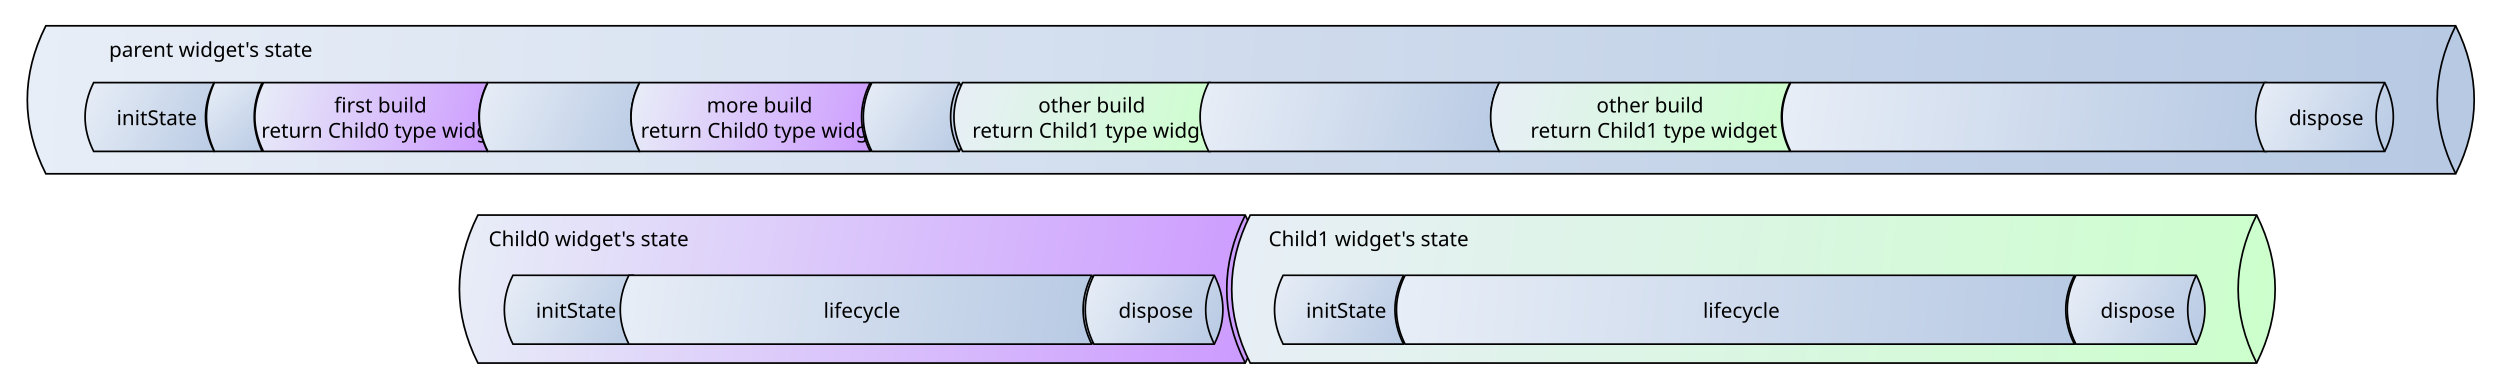
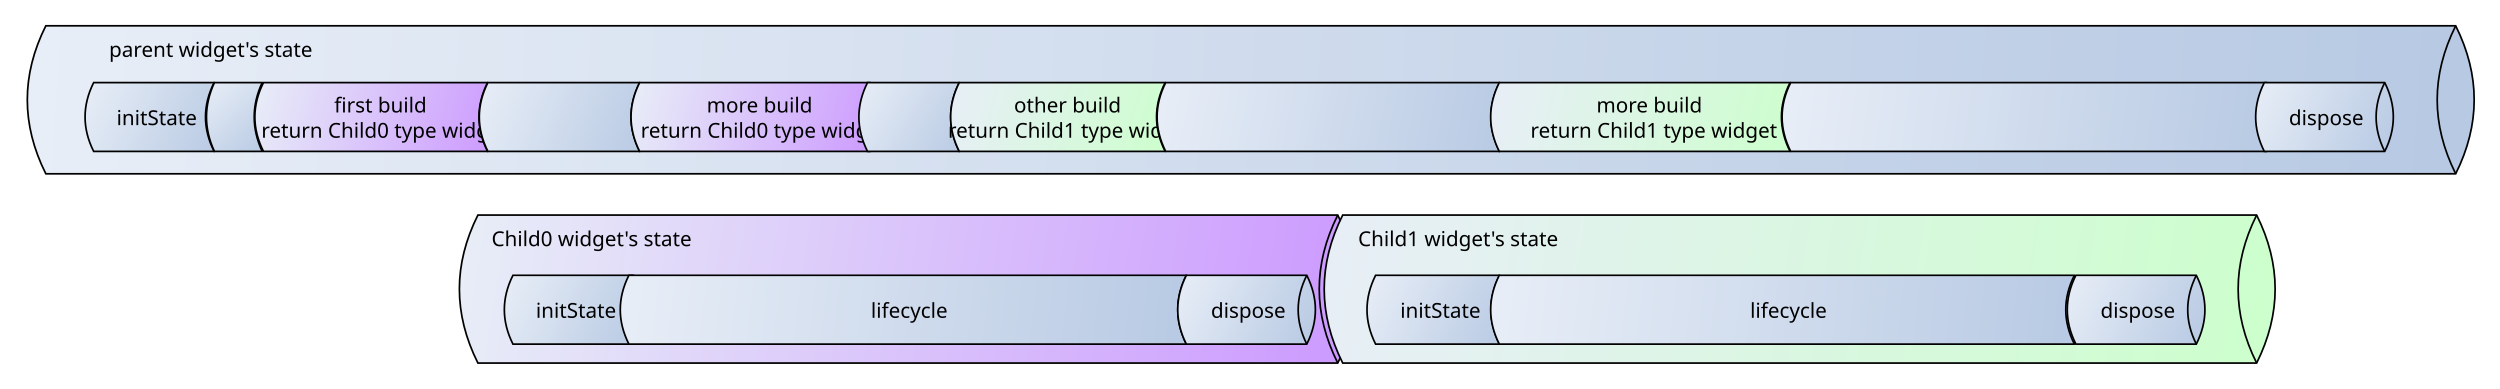
<svg xmlns="http://www.w3.org/2000/svg" fill-opacity="1" color-rendering="auto" color-interpolation="auto" text-rendering="auto" stroke="black" stroke-linecap="square" width="1453" stroke-miterlimit="10" shape-rendering="auto" stroke-opacity="1" fill="black" stroke-dasharray="none" font-weight="normal" stroke-width="1" height="226" font-family="'Dialog'" font-style="normal" stroke-linejoin="miter" font-size="12px" stroke-dashoffset="0" image-rendering="auto">
  <defs id="genericDefs" />
  <g>
    <defs id="defs1">
      <linearGradient x1="-396.125" gradientUnits="userSpaceOnUse" x2="1026" y1="237" y2="323" id="linearGradient1" spreadMethod="reflect">
        <stop stop-opacity="1" stop-color="rgb(232,238,247)" offset="0%" />
        <stop stop-opacity="1" stop-color="rgb(183,201,227)" offset="100%" />
      </linearGradient>
-       <linearGradient x1="-145" gradientUnits="userSpaceOnUse" x2="322.5" y1="347" y2="433" id="linearGradient2" spreadMethod="reflect">
+       <linearGradient x1="-145" gradientUnits="userSpaceOnUse" x2="376.25" y1="347" y2="433" id="linearGradient2" spreadMethod="reflect">
        <stop stop-opacity="1" stop-color="rgb(232,238,247)" offset="0%" />
        <stop stop-opacity="1" stop-color="rgb(204,153,255)" offset="100%" />
      </linearGradient>
      <linearGradient x1="-362.562" gradientUnits="userSpaceOnUse" x2="-282.562" y1="270" y2="310" id="linearGradient3" spreadMethod="reflect">
        <stop stop-opacity="1" stop-color="rgb(232,238,247)" offset="0%" />
        <stop stop-opacity="1" stop-color="rgb(183,201,227)" offset="100%" />
      </linearGradient>
      <linearGradient x1="-292" gradientUnits="userSpaceOnUse" x2="-255" y1="270" y2="310" id="linearGradient4" spreadMethod="reflect">
        <stop stop-opacity="1" stop-color="rgb(232,238,247)" offset="0%" />
        <stop stop-opacity="1" stop-color="rgb(183,201,227)" offset="100%" />
      </linearGradient>
      <linearGradient x1="-263.875" gradientUnits="userSpaceOnUse" x2="-123.625" y1="270" y2="310" id="linearGradient5" spreadMethod="reflect">
        <stop stop-opacity="1" stop-color="rgb(232,238,247)" offset="0%" />
        <stop stop-opacity="1" stop-color="rgb(204,153,255)" offset="100%" />
      </linearGradient>
      <linearGradient x1="-133.438" gradientUnits="userSpaceOnUse" x2="-35.25" y1="270" y2="310" id="linearGradient6" spreadMethod="reflect">
        <stop stop-opacity="1" stop-color="rgb(232,238,247)" offset="0%" />
        <stop stop-opacity="1" stop-color="rgb(183,201,227)" offset="100%" />
      </linearGradient>
      <linearGradient x1="-45.25" gradientUnits="userSpaceOnUse" x2="98.75" y1="270" y2="310" id="linearGradient7" spreadMethod="reflect">
        <stop stop-opacity="1" stop-color="rgb(232,238,247)" offset="0%" />
        <stop stop-opacity="1" stop-color="rgb(204,153,255)" offset="100%" />
      </linearGradient>
-       <linearGradient x1="89.75" gradientUnits="userSpaceOnUse" x2="150.5" y1="270" y2="310" id="linearGradient8" spreadMethod="reflect">
-         <stop stop-opacity="1" stop-color="rgb(232,238,247)" offset="0%" />
-         <stop stop-opacity="1" stop-color="rgb(183,201,227)" offset="100%" />
-       </linearGradient>
-       <linearGradient x1="142.438" gradientUnits="userSpaceOnUse" x2="296.438" y1="270" y2="310" id="linearGradient9" spreadMethod="reflect">
+       <linearGradient x1="87.19" gradientUnits="userSpaceOnUse" x2="150.5" y1="270" y2="310" id="linearGradient8" spreadMethod="reflect">
+         <stop stop-opacity="1" stop-color="rgb(232,238,247)" offset="0%" />
+         <stop stop-opacity="1" stop-color="rgb(183,201,227)" offset="100%" />
+       </linearGradient>
+       <linearGradient x1="140.518" gradientUnits="userSpaceOnUse" x2="270.188" y1="270" y2="310" id="linearGradient9" spreadMethod="reflect">
        <stop stop-opacity="1" stop-color="rgb(232,238,247)" offset="0%" />
        <stop stop-opacity="1" stop-color="rgb(204,255,204)" offset="100%" />
      </linearGradient>
      <linearGradient x1="-118.875" gradientUnits="userSpaceOnUse" x2="-38.875" y1="382" y2="422" id="linearGradient10" spreadMethod="reflect">
        <stop stop-opacity="1" stop-color="rgb(232,238,247)" offset="0%" />
        <stop stop-opacity="1" stop-color="rgb(183,201,227)" offset="100%" />
      </linearGradient>
-       <linearGradient x1="-51.5" gradientUnits="userSpaceOnUse" x2="227.5" y1="382" y2="422" id="linearGradient11" spreadMethod="reflect">
-         <stop stop-opacity="1" stop-color="rgb(232,238,247)" offset="0%" />
-         <stop stop-opacity="1" stop-color="rgb(183,201,227)" offset="100%" />
-       </linearGradient>
-       <linearGradient x1="218.75" gradientUnits="userSpaceOnUse" x2="298.75" y1="382" y2="422" id="linearGradient12" spreadMethod="reflect">
-         <stop stop-opacity="1" stop-color="rgb(232,238,247)" offset="0%" />
-         <stop stop-opacity="1" stop-color="rgb(183,201,227)" offset="100%" />
-       </linearGradient>
-       <linearGradient x1="303.875" gradientUnits="userSpaceOnUse" x2="910.312" y1="347" y2="433" id="linearGradient13" spreadMethod="reflect">
+       <linearGradient x1="-51.5" gradientUnits="userSpaceOnUse" x2="282.5" y1="382" y2="422" id="linearGradient11" spreadMethod="reflect">
+         <stop stop-opacity="1" stop-color="rgb(232,238,247)" offset="0%" />
+         <stop stop-opacity="1" stop-color="rgb(183,201,227)" offset="100%" />
+       </linearGradient>
+       <linearGradient x1="272.5" gradientUnits="userSpaceOnUse" x2="352.5" y1="382" y2="422" id="linearGradient12" spreadMethod="reflect">
+         <stop stop-opacity="1" stop-color="rgb(232,238,247)" offset="0%" />
+         <stop stop-opacity="1" stop-color="rgb(183,201,227)" offset="100%" />
+       </linearGradient>
+       <linearGradient x1="357.625" gradientUnits="userSpaceOnUse" x2="910.312" y1="347" y2="433" id="linearGradient13" spreadMethod="reflect">
        <stop stop-opacity="1" stop-color="rgb(232,238,247)" offset="0%" />
        <stop stop-opacity="1" stop-color="rgb(204,255,204)" offset="100%" />
      </linearGradient>
-       <linearGradient x1="328.75" gradientUnits="userSpaceOnUse" x2="408.75" y1="382" y2="422" id="linearGradient14" spreadMethod="reflect">
-         <stop stop-opacity="1" stop-color="rgb(232,238,247)" offset="0%" />
-         <stop stop-opacity="1" stop-color="rgb(183,201,227)" offset="100%" />
-       </linearGradient>
-       <linearGradient x1="399.625" gradientUnits="userSpaceOnUse" x2="798.625" y1="382" y2="422" id="linearGradient15" spreadMethod="reflect">
+       <linearGradient x1="382.5" gradientUnits="userSpaceOnUse" x2="464.5" y1="382" y2="422" id="linearGradient14" spreadMethod="reflect">
+         <stop stop-opacity="1" stop-color="rgb(232,238,247)" offset="0%" />
+         <stop stop-opacity="1" stop-color="rgb(183,201,227)" offset="100%" />
+       </linearGradient>
+       <linearGradient x1="454.375" gradientUnits="userSpaceOnUse" x2="798.625" y1="382" y2="422" id="linearGradient15" spreadMethod="reflect">
        <stop stop-opacity="1" stop-color="rgb(232,238,247)" offset="0%" />
        <stop stop-opacity="1" stop-color="rgb(183,201,227)" offset="100%" />
      </linearGradient>
      <linearGradient x1="789.5" gradientUnits="userSpaceOnUse" x2="869.5" y1="382" y2="422" id="linearGradient16" spreadMethod="reflect">
        <stop stop-opacity="1" stop-color="rgb(232,238,247)" offset="0%" />
        <stop stop-opacity="1" stop-color="rgb(183,201,227)" offset="100%" />
      </linearGradient>
-       <linearGradient x1="285.5" gradientUnits="userSpaceOnUse" x2="464.5" y1="270" y2="310" id="linearGradient17" spreadMethod="reflect">
+       <linearGradient x1="260.5" gradientUnits="userSpaceOnUse" x2="464.5" y1="270" y2="310" id="linearGradient17" spreadMethod="reflect">
        <stop stop-opacity="1" stop-color="rgb(232,238,247)" offset="0%" />
        <stop stop-opacity="1" stop-color="rgb(183,201,227)" offset="100%" />
      </linearGradient>
      <linearGradient x1="454.375" gradientUnits="userSpaceOnUse" x2="633.375" y1="270" y2="310" id="linearGradient18" spreadMethod="reflect">
        <stop stop-opacity="1" stop-color="rgb(232,238,247)" offset="0%" />
        <stop stop-opacity="1" stop-color="rgb(204,255,204)" offset="100%" />
      </linearGradient>
      <linearGradient x1="623.75" gradientUnits="userSpaceOnUse" x2="910.312" y1="270" y2="310" id="linearGradient19" spreadMethod="reflect">
        <stop stop-opacity="1" stop-color="rgb(232,238,247)" offset="0%" />
        <stop stop-opacity="1" stop-color="rgb(183,201,227)" offset="100%" />
      </linearGradient>
      <linearGradient x1="899" gradientUnits="userSpaceOnUse" x2="979" y1="270" y2="310" id="linearGradient20" spreadMethod="reflect">
        <stop stop-opacity="1" stop-color="rgb(232,238,247)" offset="0%" />
        <stop stop-opacity="1" stop-color="rgb(183,201,227)" offset="100%" />
      </linearGradient>
      <clipPath clipPathUnits="userSpaceOnUse" id="clipPath1">
        <path d="M0 0 L1453 0 L1453 226 L0 226 L0 0 Z" />
      </clipPath>
      <clipPath clipPathUnits="userSpaceOnUse" id="clipPath2">
        <path d="M-412 222 L1041 222 L1041 448 L-412 448 L-412 222 Z" />
      </clipPath>
    </defs>
    <g fill="url(#linearGradient1)" text-rendering="geometricPrecision" shape-rendering="geometricPrecision" transform="matrix(1,0,0,1,412,-222)" stroke="url(#linearGradient1)">
      <path d="M-385.375 237 L1015.25 237 Q1036.75 280 1015.25 323 L-385.375 323 Q-406.875 280 -385.375 237 Z" stroke="none" clip-path="url(#clipPath2)" />
    </g>
    <g text-rendering="geometricPrecision" stroke-miterlimit="1.45" shape-rendering="geometricPrecision" transform="matrix(1,0,0,1,412,-222)" stroke-linecap="butt">
      <path fill="none" d="M-385.375 237 L1015.25 237 Q1036.75 280 1015.25 323 L-385.375 323 Q-406.875 280 -385.375 237 Z" clip-path="url(#clipPath2)" />
      <path fill="none" d="M1015.25 237 Q993.75 280 1015.25 323" clip-path="url(#clipPath2)" />
      <text x="-348.615" xml:space="preserve" y="255.065" clip-path="url(#clipPath2)" font-family="sans-serif" stroke="none">parent widget's state</text>
    </g>
    <g fill="url(#linearGradient2)" text-rendering="geometricPrecision" shape-rendering="geometricPrecision" transform="matrix(1,0,0,1,412,-222)" stroke="url(#linearGradient2)">
-       <path d="M-134.25 347 L311.75 347 Q333.25 390 311.75 433 L-134.25 433 Q-155.75 390 -134.25 347 Z" stroke="none" clip-path="url(#clipPath2)" />
-     </g>
-     <g text-rendering="geometricPrecision" stroke-miterlimit="1.45" shape-rendering="geometricPrecision" transform="matrix(1,0,0,1,412,-222)" stroke-linecap="butt">
-       <path fill="none" d="M-134.25 347 L311.75 347 Q333.25 390 311.75 433 L-134.25 433 Q-155.75 390 -134.25 347 Z" clip-path="url(#clipPath2)" />
-       <path fill="none" d="M311.75 347 Q290.25 390 311.75 433" clip-path="url(#clipPath2)" />
-       <text x="-128.039" xml:space="preserve" y="365.065" clip-path="url(#clipPath2)" font-family="sans-serif" stroke="none">Child0 widget's state</text>
+       <path d="M-134.25 347 L365.5 347 Q387 390 365.5 433 L-134.25 433 Q-155.75 390 -134.25 347 Z" stroke="none" clip-path="url(#clipPath2)" />
+     </g>
+     <g text-rendering="geometricPrecision" stroke-miterlimit="1.45" shape-rendering="geometricPrecision" transform="matrix(1,0,0,1,412,-222)" stroke-linecap="butt">
+       <path fill="none" d="M-134.25 347 L365.5 347 Q387 390 365.5 433 L-134.25 433 Q-155.75 390 -134.25 347 Z" clip-path="url(#clipPath2)" />
+       <path fill="none" d="M365.5 347 Q344 390 365.5 433" clip-path="url(#clipPath2)" />
+       <text x="-126.319" xml:space="preserve" y="365.065" clip-path="url(#clipPath2)" font-family="sans-serif" stroke="none">Child0 widget's state</text>
    </g>
    <g fill="url(#linearGradient3)" text-rendering="geometricPrecision" shape-rendering="geometricPrecision" transform="matrix(1,0,0,1,412,-222)" stroke="url(#linearGradient3)">
      <path d="M-357.562 270 L-287.562 270 Q-277.562 290 -287.562 310 L-357.562 310 Q-367.562 290 -357.562 270 Z" stroke="none" clip-path="url(#clipPath2)" />
    </g>
    <g text-rendering="geometricPrecision" stroke-miterlimit="1.45" shape-rendering="geometricPrecision" transform="matrix(1,0,0,1,412,-222)" stroke-linecap="butt">
      <path fill="none" d="M-357.562 270 L-287.562 270 Q-277.562 290 -287.562 310 L-357.562 310 Q-367.562 290 -357.562 270 Z" clip-path="url(#clipPath2)" />
      <path fill="none" d="M-287.562 270 Q-297.562 290 -287.562 310" clip-path="url(#clipPath2)" />
      <text x="-344.242" xml:space="preserve" y="294.714" clip-path="url(#clipPath2)" font-family="sans-serif" stroke="none">initState</text>
    </g>
    <g fill="url(#linearGradient4)" text-rendering="geometricPrecision" shape-rendering="geometricPrecision" transform="matrix(1,0,0,1,412,-222)" stroke="url(#linearGradient4)">
      <path d="M-287.375 270 L-259.625 270 Q-250.375 290 -259.625 310 L-287.375 310 Q-296.625 290 -287.375 270 Z" stroke="none" clip-path="url(#clipPath2)" />
    </g>
    <g text-rendering="geometricPrecision" stroke-miterlimit="1.45" shape-rendering="geometricPrecision" transform="matrix(1,0,0,1,412,-222)" stroke-linecap="butt">
      <path fill="none" d="M-287.375 270 L-259.625 270 Q-250.375 290 -259.625 310 L-287.375 310 Q-296.625 290 -287.375 270 Z" clip-path="url(#clipPath2)" />
      <path fill="none" d="M-259.625 270 Q-268.875 290 -259.625 310" clip-path="url(#clipPath2)" />
    </g>
    <g fill="url(#linearGradient5)" text-rendering="geometricPrecision" shape-rendering="geometricPrecision" transform="matrix(1,0,0,1,412,-222)" stroke="url(#linearGradient5)">
      <path d="M-258.875 270 L-128.625 270 Q-118.625 290 -128.625 310 L-258.875 310 Q-268.875 290 -258.875 270 Z" stroke="none" clip-path="url(#clipPath2)" />
    </g>
    <g text-rendering="geometricPrecision" stroke-miterlimit="1.45" shape-rendering="geometricPrecision" transform="matrix(1,0,0,1,412,-222)" stroke-linecap="butt">
      <path fill="none" d="M-258.875 270 L-128.625 270 Q-118.625 290 -128.625 310 L-258.875 310 Q-268.875 290 -258.875 270 Z" clip-path="url(#clipPath2)" />
      <path fill="none" d="M-128.625 270 Q-138.625 290 -128.625 310" clip-path="url(#clipPath2)" />
      <text x="-217.759" xml:space="preserve" y="287.363" clip-path="url(#clipPath2)" font-family="sans-serif" stroke="none">first build</text>
      <text x="-260.119" xml:space="preserve" y="302.065" clip-path="url(#clipPath2)" font-family="sans-serif" stroke="none">return Child0 type widget</text>
    </g>
    <g fill="url(#linearGradient6)" text-rendering="geometricPrecision" shape-rendering="geometricPrecision" transform="matrix(1,0,0,1,412,-222)" stroke="url(#linearGradient6)">
      <path d="M-128.438 270 L-40.25 270 Q-30.25 290 -40.25 310 L-128.438 310 Q-138.438 290 -128.438 270 Z" stroke="none" clip-path="url(#clipPath2)" />
    </g>
    <g text-rendering="geometricPrecision" stroke-miterlimit="1.45" shape-rendering="geometricPrecision" transform="matrix(1,0,0,1,412,-222)" stroke-linecap="butt">
      <path fill="none" d="M-128.438 270 L-40.25 270 Q-30.25 290 -40.25 310 L-128.438 310 Q-138.438 290 -128.438 270 Z" clip-path="url(#clipPath2)" />
      <path fill="none" d="M-40.25 270 Q-50.25 290 -40.25 310" clip-path="url(#clipPath2)" />
    </g>
    <g fill="url(#linearGradient7)" text-rendering="geometricPrecision" shape-rendering="geometricPrecision" transform="matrix(1,0,0,1,412,-222)" stroke="url(#linearGradient7)">
      <path d="M-40.25 270 L93.75 270 Q103.75 290 93.75 310 L-40.25 310 Q-50.25 290 -40.25 270 Z" stroke="none" clip-path="url(#clipPath2)" />
    </g>
    <g text-rendering="geometricPrecision" stroke-miterlimit="1.45" shape-rendering="geometricPrecision" transform="matrix(1,0,0,1,412,-222)" stroke-linecap="butt">
      <path fill="none" d="M-40.25 270 L93.75 270 Q103.75 290 93.75 310 L-40.25 310 Q-50.25 290 -40.25 270 Z" clip-path="url(#clipPath2)" />
      <path fill="none" d="M93.75 270 Q83.75 290 93.75 310" clip-path="url(#clipPath2)" />
      <text x="-1.264" xml:space="preserve" y="287.363" clip-path="url(#clipPath2)" font-family="sans-serif" stroke="none">more build</text>
      <text x="-39.619" xml:space="preserve" y="302.065" clip-path="url(#clipPath2)" font-family="sans-serif" stroke="none">return Child0 type widget</text>
    </g>
    <g fill="url(#linearGradient8)" text-rendering="geometricPrecision" shape-rendering="geometricPrecision" transform="matrix(1,0,0,1,412,-222)" stroke="url(#linearGradient8)">
-       <path d="M94.75 270 L145.5 270 Q155.5 290 145.5 310 L94.75 310 Q84.75 290 94.75 270 Z" stroke="none" clip-path="url(#clipPath2)" />
-     </g>
-     <g text-rendering="geometricPrecision" stroke-miterlimit="1.45" shape-rendering="geometricPrecision" transform="matrix(1,0,0,1,412,-222)" stroke-linecap="butt">
-       <path fill="none" d="M94.75 270 L145.5 270 Q155.5 290 145.5 310 L94.75 310 Q84.75 290 94.75 270 Z" clip-path="url(#clipPath2)" />
+       <path d="M92.19 270 L145.5 270 Q155.5 290 145.5 310 L92.19 310 Q82.19 290 92.19 270 Z" stroke="none" clip-path="url(#clipPath2)" />
+     </g>
+     <g text-rendering="geometricPrecision" stroke-miterlimit="1.45" shape-rendering="geometricPrecision" transform="matrix(1,0,0,1,412,-222)" stroke-linecap="butt">
+       <path fill="none" d="M92.19 270 L145.5 270 Q155.5 290 145.5 310 L92.19 310 Q82.19 290 92.19 270 Z" clip-path="url(#clipPath2)" />
      <path fill="none" d="M145.5 270 Q135.5 290 145.5 310" clip-path="url(#clipPath2)" />
    </g>
    <g fill="url(#linearGradient9)" text-rendering="geometricPrecision" shape-rendering="geometricPrecision" transform="matrix(1,0,0,1,412,-222)" stroke="url(#linearGradient9)">
-       <path d="M147.438 270 L291.438 270 Q301.438 290 291.438 310 L147.438 310 Q137.438 290 147.438 270 Z" stroke="none" clip-path="url(#clipPath2)" />
-     </g>
-     <g text-rendering="geometricPrecision" stroke-miterlimit="1.45" shape-rendering="geometricPrecision" transform="matrix(1,0,0,1,412,-222)" stroke-linecap="butt">
-       <path fill="none" d="M147.438 270 L291.438 270 Q301.438 290 291.438 310 L147.438 310 Q137.438 290 147.438 270 Z" clip-path="url(#clipPath2)" />
-       <path fill="none" d="M291.438 270 Q281.438 290 291.438 310" clip-path="url(#clipPath2)" />
-       <text x="191.418" xml:space="preserve" y="287.363" clip-path="url(#clipPath2)" font-family="sans-serif" stroke="none">other build</text>
-       <text x="153.068" xml:space="preserve" y="302.065" clip-path="url(#clipPath2)" font-family="sans-serif" stroke="none">return Child1 type widget</text>
+       <path d="M145.518 270 L265.188 270 Q275.188 290 265.188 310 L145.518 310 Q135.518 290 145.518 270 Z" stroke="none" clip-path="url(#clipPath2)" />
+     </g>
+     <g text-rendering="geometricPrecision" stroke-miterlimit="1.45" shape-rendering="geometricPrecision" transform="matrix(1,0,0,1,412,-222)" stroke-linecap="butt">
+       <path fill="none" d="M145.518 270 L265.188 270 Q275.188 290 265.188 310 L145.518 310 Q135.518 290 145.518 270 Z" clip-path="url(#clipPath2)" />
+       <path fill="none" d="M265.188 270 Q255.188 290 265.188 310" clip-path="url(#clipPath2)" />
+       <text x="177.333" xml:space="preserve" y="287.363" clip-path="url(#clipPath2)" font-family="sans-serif" stroke="none">other build</text>
+       <text x="138.983" xml:space="preserve" y="302.065" clip-path="url(#clipPath2)" font-family="sans-serif" stroke="none">return Child1 type widget</text>
    </g>
    <g fill="url(#linearGradient10)" text-rendering="geometricPrecision" shape-rendering="geometricPrecision" transform="matrix(1,0,0,1,412,-222)" stroke="url(#linearGradient10)">
      <path d="M-113.875 382 L-43.875 382 Q-33.875 402 -43.875 422 L-113.875 422 Q-123.875 402 -113.875 382 Z" stroke="none" clip-path="url(#clipPath2)" />
    </g>
    <g text-rendering="geometricPrecision" stroke-miterlimit="1.45" shape-rendering="geometricPrecision" transform="matrix(1,0,0,1,412,-222)" stroke-linecap="butt">
      <path fill="none" d="M-113.875 382 L-43.875 382 Q-33.875 402 -43.875 422 L-113.875 422 Q-123.875 402 -113.875 382 Z" clip-path="url(#clipPath2)" />
      <path fill="none" d="M-43.875 382 Q-53.875 402 -43.875 422" clip-path="url(#clipPath2)" />
      <text x="-100.555" xml:space="preserve" y="406.714" clip-path="url(#clipPath2)" font-family="sans-serif" stroke="none">initState</text>
    </g>
    <g fill="url(#linearGradient11)" text-rendering="geometricPrecision" shape-rendering="geometricPrecision" transform="matrix(1,0,0,1,412,-222)" stroke="url(#linearGradient11)">
-       <path d="M-46.5 382 L222.5 382 Q232.5 402 222.5 422 L-46.5 422 Q-56.5 402 -46.5 382 Z" stroke="none" clip-path="url(#clipPath2)" />
-     </g>
-     <g text-rendering="geometricPrecision" stroke-miterlimit="1.45" shape-rendering="geometricPrecision" transform="matrix(1,0,0,1,412,-222)" stroke-linecap="butt">
-       <path fill="none" d="M-46.5 382 L222.5 382 Q232.5 402 222.5 422 L-46.5 422 Q-56.5 402 -46.5 382 Z" clip-path="url(#clipPath2)" />
-       <path fill="none" d="M222.5 382 Q212.5 402 222.5 422" clip-path="url(#clipPath2)" />
-       <text x="66.66" xml:space="preserve" y="406.714" clip-path="url(#clipPath2)" font-family="sans-serif" stroke="none">lifecycle</text>
+       <path d="M-46.5 382 L277.5 382 Q287.5 402 277.5 422 L-46.5 422 Q-56.5 402 -46.5 382 Z" stroke="none" clip-path="url(#clipPath2)" />
+     </g>
+     <g text-rendering="geometricPrecision" stroke-miterlimit="1.45" shape-rendering="geometricPrecision" transform="matrix(1,0,0,1,412,-222)" stroke-linecap="butt">
+       <path fill="none" d="M-46.5 382 L277.5 382 Q287.5 402 277.5 422 L-46.5 422 Q-56.5 402 -46.5 382 Z" clip-path="url(#clipPath2)" />
+       <path fill="none" d="M277.5 382 Q267.5 402 277.5 422" clip-path="url(#clipPath2)" />
+       <text x="94.16" xml:space="preserve" y="406.714" clip-path="url(#clipPath2)" font-family="sans-serif" stroke="none">lifecycle</text>
    </g>
    <g fill="url(#linearGradient12)" text-rendering="geometricPrecision" shape-rendering="geometricPrecision" transform="matrix(1,0,0,1,412,-222)" stroke="url(#linearGradient12)">
-       <path d="M223.75 382 L293.75 382 Q303.75 402 293.75 422 L223.75 422 Q213.75 402 223.75 382 Z" stroke="none" clip-path="url(#clipPath2)" />
-     </g>
-     <g text-rendering="geometricPrecision" stroke-miterlimit="1.45" shape-rendering="geometricPrecision" transform="matrix(1,0,0,1,412,-222)" stroke-linecap="butt">
-       <path fill="none" d="M223.75 382 L293.75 382 Q303.75 402 293.75 422 L223.75 422 Q213.75 402 223.75 382 Z" clip-path="url(#clipPath2)" />
-       <path fill="none" d="M293.75 382 Q283.75 402 293.75 422" clip-path="url(#clipPath2)" />
-       <text x="238.069" xml:space="preserve" y="406.714" clip-path="url(#clipPath2)" font-family="sans-serif" stroke="none">dispose</text>
+       <path d="M277.5 382 L347.5 382 Q357.5 402 347.5 422 L277.5 422 Q267.5 402 277.5 382 Z" stroke="none" clip-path="url(#clipPath2)" />
+     </g>
+     <g text-rendering="geometricPrecision" stroke-miterlimit="1.45" shape-rendering="geometricPrecision" transform="matrix(1,0,0,1,412,-222)" stroke-linecap="butt">
+       <path fill="none" d="M277.5 382 L347.5 382 Q357.5 402 347.5 422 L277.5 422 Q267.5 402 277.5 382 Z" clip-path="url(#clipPath2)" />
+       <path fill="none" d="M347.5 382 Q337.5 402 347.5 422" clip-path="url(#clipPath2)" />
+       <text x="291.819" xml:space="preserve" y="406.714" clip-path="url(#clipPath2)" font-family="sans-serif" stroke="none">dispose</text>
    </g>
    <g fill="url(#linearGradient13)" text-rendering="geometricPrecision" shape-rendering="geometricPrecision" transform="matrix(1,0,0,1,412,-222)" stroke="url(#linearGradient13)">
-       <path d="M314.625 347 L899.562 347 Q921.062 390 899.562 433 L314.625 433 Q293.125 390 314.625 347 Z" stroke="none" clip-path="url(#clipPath2)" />
-     </g>
-     <g text-rendering="geometricPrecision" stroke-miterlimit="1.45" shape-rendering="geometricPrecision" transform="matrix(1,0,0,1,412,-222)" stroke-linecap="butt">
-       <path fill="none" d="M314.625 347 L899.562 347 Q921.062 390 899.562 433 L314.625 433 Q293.125 390 314.625 347 Z" clip-path="url(#clipPath2)" />
+       <path d="M368.375 347 L899.562 347 Q921.062 390 899.562 433 L368.375 433 Q346.875 390 368.375 347 Z" stroke="none" clip-path="url(#clipPath2)" />
+     </g>
+     <g text-rendering="geometricPrecision" stroke-miterlimit="1.45" shape-rendering="geometricPrecision" transform="matrix(1,0,0,1,412,-222)" stroke-linecap="butt">
+       <path fill="none" d="M368.375 347 L899.562 347 Q921.062 390 899.562 433 L368.375 433 Q346.875 390 368.375 347 Z" clip-path="url(#clipPath2)" />
      <path fill="none" d="M899.562 347 Q878.062 390 899.562 433" clip-path="url(#clipPath2)" />
-       <text x="325.282" xml:space="preserve" y="365.065" clip-path="url(#clipPath2)" font-family="sans-serif" stroke="none">Child1 widget's state</text>
+       <text x="377.312" xml:space="preserve" y="365.065" clip-path="url(#clipPath2)" font-family="sans-serif" stroke="none">Child1 widget's state</text>
    </g>
    <g fill="url(#linearGradient14)" text-rendering="geometricPrecision" shape-rendering="geometricPrecision" transform="matrix(1,0,0,1,412,-222)" stroke="url(#linearGradient14)">
-       <path d="M333.75 382 L403.75 382 Q413.75 402 403.75 422 L333.75 422 Q323.75 402 333.75 382 Z" stroke="none" clip-path="url(#clipPath2)" />
-     </g>
-     <g text-rendering="geometricPrecision" stroke-miterlimit="1.45" shape-rendering="geometricPrecision" transform="matrix(1,0,0,1,412,-222)" stroke-linecap="butt">
-       <path fill="none" d="M333.75 382 L403.75 382 Q413.75 402 403.75 422 L333.75 422 Q323.75 402 333.75 382 Z" clip-path="url(#clipPath2)" />
-       <path fill="none" d="M403.75 382 Q393.75 402 403.75 422" clip-path="url(#clipPath2)" />
-       <text x="347.07" xml:space="preserve" y="406.714" clip-path="url(#clipPath2)" font-family="sans-serif" stroke="none">initState</text>
+       <path d="M387.5 382 L459.5 382 Q469.5 402 459.5 422 L387.5 422 Q377.5 402 387.5 382 Z" stroke="none" clip-path="url(#clipPath2)" />
+     </g>
+     <g text-rendering="geometricPrecision" stroke-miterlimit="1.45" shape-rendering="geometricPrecision" transform="matrix(1,0,0,1,412,-222)" stroke-linecap="butt">
+       <path fill="none" d="M387.5 382 L459.5 382 Q469.5 402 459.5 422 L387.5 422 Q377.5 402 387.5 382 Z" clip-path="url(#clipPath2)" />
+       <path fill="none" d="M459.5 382 Q449.5 402 459.5 422" clip-path="url(#clipPath2)" />
+       <text x="401.82" xml:space="preserve" y="406.714" clip-path="url(#clipPath2)" font-family="sans-serif" stroke="none">initState</text>
    </g>
    <g fill="url(#linearGradient15)" text-rendering="geometricPrecision" shape-rendering="geometricPrecision" transform="matrix(1,0,0,1,412,-222)" stroke="url(#linearGradient15)">
-       <path d="M404.625 382 L793.625 382 Q803.625 402 793.625 422 L404.625 422 Q394.625 402 404.625 382 Z" stroke="none" clip-path="url(#clipPath2)" />
-     </g>
-     <g text-rendering="geometricPrecision" stroke-miterlimit="1.45" shape-rendering="geometricPrecision" transform="matrix(1,0,0,1,412,-222)" stroke-linecap="butt">
-       <path fill="none" d="M404.625 382 L793.625 382 Q803.625 402 793.625 422 L404.625 422 Q394.625 402 404.625 382 Z" clip-path="url(#clipPath2)" />
+       <path d="M459.375 382 L793.625 382 Q803.625 402 793.625 422 L459.375 422 Q449.375 402 459.375 382 Z" stroke="none" clip-path="url(#clipPath2)" />
+     </g>
+     <g text-rendering="geometricPrecision" stroke-miterlimit="1.45" shape-rendering="geometricPrecision" transform="matrix(1,0,0,1,412,-222)" stroke-linecap="butt">
+       <path fill="none" d="M459.375 382 L793.625 382 Q803.625 402 793.625 422 L459.375 422 Q449.375 402 459.375 382 Z" clip-path="url(#clipPath2)" />
      <path fill="none" d="M793.625 382 Q783.625 402 793.625 422" clip-path="url(#clipPath2)" />
-       <text x="577.785" xml:space="preserve" y="406.714" clip-path="url(#clipPath2)" font-family="sans-serif" stroke="none">lifecycle</text>
+       <text x="605.16" xml:space="preserve" y="406.714" clip-path="url(#clipPath2)" font-family="sans-serif" stroke="none">lifecycle</text>
    </g>
    <g fill="url(#linearGradient16)" text-rendering="geometricPrecision" shape-rendering="geometricPrecision" transform="matrix(1,0,0,1,412,-222)" stroke="url(#linearGradient16)">
      <path d="M794.5 382 L864.5 382 Q874.5 402 864.5 422 L794.5 422 Q784.5 402 794.5 382 Z" stroke="none" clip-path="url(#clipPath2)" />
    </g>
    <g text-rendering="geometricPrecision" stroke-miterlimit="1.45" shape-rendering="geometricPrecision" transform="matrix(1,0,0,1,412,-222)" stroke-linecap="butt">
      <path fill="none" d="M794.5 382 L864.5 382 Q874.5 402 864.5 422 L794.5 422 Q784.5 402 794.5 382 Z" clip-path="url(#clipPath2)" />
      <path fill="none" d="M864.5 382 Q854.5 402 864.5 422" clip-path="url(#clipPath2)" />
      <text x="808.819" xml:space="preserve" y="406.714" clip-path="url(#clipPath2)" font-family="sans-serif" stroke="none">dispose</text>
    </g>
    <g fill="url(#linearGradient17)" text-rendering="geometricPrecision" shape-rendering="geometricPrecision" transform="matrix(1,0,0,1,412,-222)" stroke="url(#linearGradient17)">
-       <path d="M290.5 270 L459.5 270 Q469.5 290 459.5 310 L290.5 310 Q280.5 290 290.5 270 Z" stroke="none" clip-path="url(#clipPath2)" />
-     </g>
-     <g text-rendering="geometricPrecision" stroke-miterlimit="1.45" shape-rendering="geometricPrecision" transform="matrix(1,0,0,1,412,-222)" stroke-linecap="butt">
-       <path fill="none" d="M290.5 270 L459.5 270 Q469.5 290 459.5 310 L290.5 310 Q280.5 290 290.5 270 Z" clip-path="url(#clipPath2)" />
+       <path d="M265.5 270 L459.5 270 Q469.5 290 459.5 310 L265.5 310 Q255.5 290 265.5 270 Z" stroke="none" clip-path="url(#clipPath2)" />
+     </g>
+     <g text-rendering="geometricPrecision" stroke-miterlimit="1.45" shape-rendering="geometricPrecision" transform="matrix(1,0,0,1,412,-222)" stroke-linecap="butt">
+       <path fill="none" d="M265.5 270 L459.5 270 Q469.5 290 459.5 310 L265.5 310 Q255.5 290 265.5 270 Z" clip-path="url(#clipPath2)" />
      <path fill="none" d="M459.5 270 Q449.5 290 459.5 310" clip-path="url(#clipPath2)" />
    </g>
    <g fill="url(#linearGradient18)" text-rendering="geometricPrecision" shape-rendering="geometricPrecision" transform="matrix(1,0,0,1,412,-222)" stroke="url(#linearGradient18)">
      <path d="M459.375 270 L628.375 270 Q638.375 290 628.375 310 L459.375 310 Q449.375 290 459.375 270 Z" stroke="none" clip-path="url(#clipPath2)" />
    </g>
    <g text-rendering="geometricPrecision" stroke-miterlimit="1.45" shape-rendering="geometricPrecision" transform="matrix(1,0,0,1,412,-222)" stroke-linecap="butt">
      <path fill="none" d="M459.375 270 L628.375 270 Q638.375 290 628.375 310 L459.375 310 Q449.375 290 459.375 270 Z" clip-path="url(#clipPath2)" />
      <path fill="none" d="M628.375 270 Q618.375 290 628.375 310" clip-path="url(#clipPath2)" />
-       <text x="515.856" xml:space="preserve" y="287.363" clip-path="url(#clipPath2)" font-family="sans-serif" stroke="none">other build</text>
+       <text x="515.861" xml:space="preserve" y="287.363" clip-path="url(#clipPath2)" font-family="sans-serif" stroke="none">more build</text>
      <text x="477.506" xml:space="preserve" y="302.065" clip-path="url(#clipPath2)" font-family="sans-serif" stroke="none">return Child1 type widget</text>
    </g>
    <g fill="url(#linearGradient19)" text-rendering="geometricPrecision" shape-rendering="geometricPrecision" transform="matrix(1,0,0,1,412,-222)" stroke="url(#linearGradient19)">
      <path d="M628.75 270 L905.312 270 Q915.312 290 905.312 310 L628.75 310 Q618.75 290 628.75 270 Z" stroke="none" clip-path="url(#clipPath2)" />
    </g>
    <g text-rendering="geometricPrecision" stroke-miterlimit="1.45" shape-rendering="geometricPrecision" transform="matrix(1,0,0,1,412,-222)" stroke-linecap="butt">
      <path fill="none" d="M628.75 270 L905.312 270 Q915.312 290 905.312 310 L628.75 310 Q618.75 290 628.75 270 Z" clip-path="url(#clipPath2)" />
      <path fill="none" d="M905.312 270 Q895.312 290 905.312 310" clip-path="url(#clipPath2)" />
    </g>
    <g fill="url(#linearGradient20)" text-rendering="geometricPrecision" shape-rendering="geometricPrecision" transform="matrix(1,0,0,1,412,-222)" stroke="url(#linearGradient20)">
      <path d="M904 270 L974 270 Q984 290 974 310 L904 310 Q894 290 904 270 Z" stroke="none" clip-path="url(#clipPath2)" />
    </g>
    <g text-rendering="geometricPrecision" stroke-miterlimit="1.45" shape-rendering="geometricPrecision" transform="matrix(1,0,0,1,412,-222)" stroke-linecap="butt">
      <path fill="none" d="M904 270 L974 270 Q984 290 974 310 L904 310 Q894 290 904 270 Z" clip-path="url(#clipPath2)" />
      <path fill="none" d="M974 270 Q964 290 974 310" clip-path="url(#clipPath2)" />
      <text x="918.319" xml:space="preserve" y="294.714" clip-path="url(#clipPath2)" font-family="sans-serif" stroke="none">dispose</text>
    </g>
  </g>
</svg>
